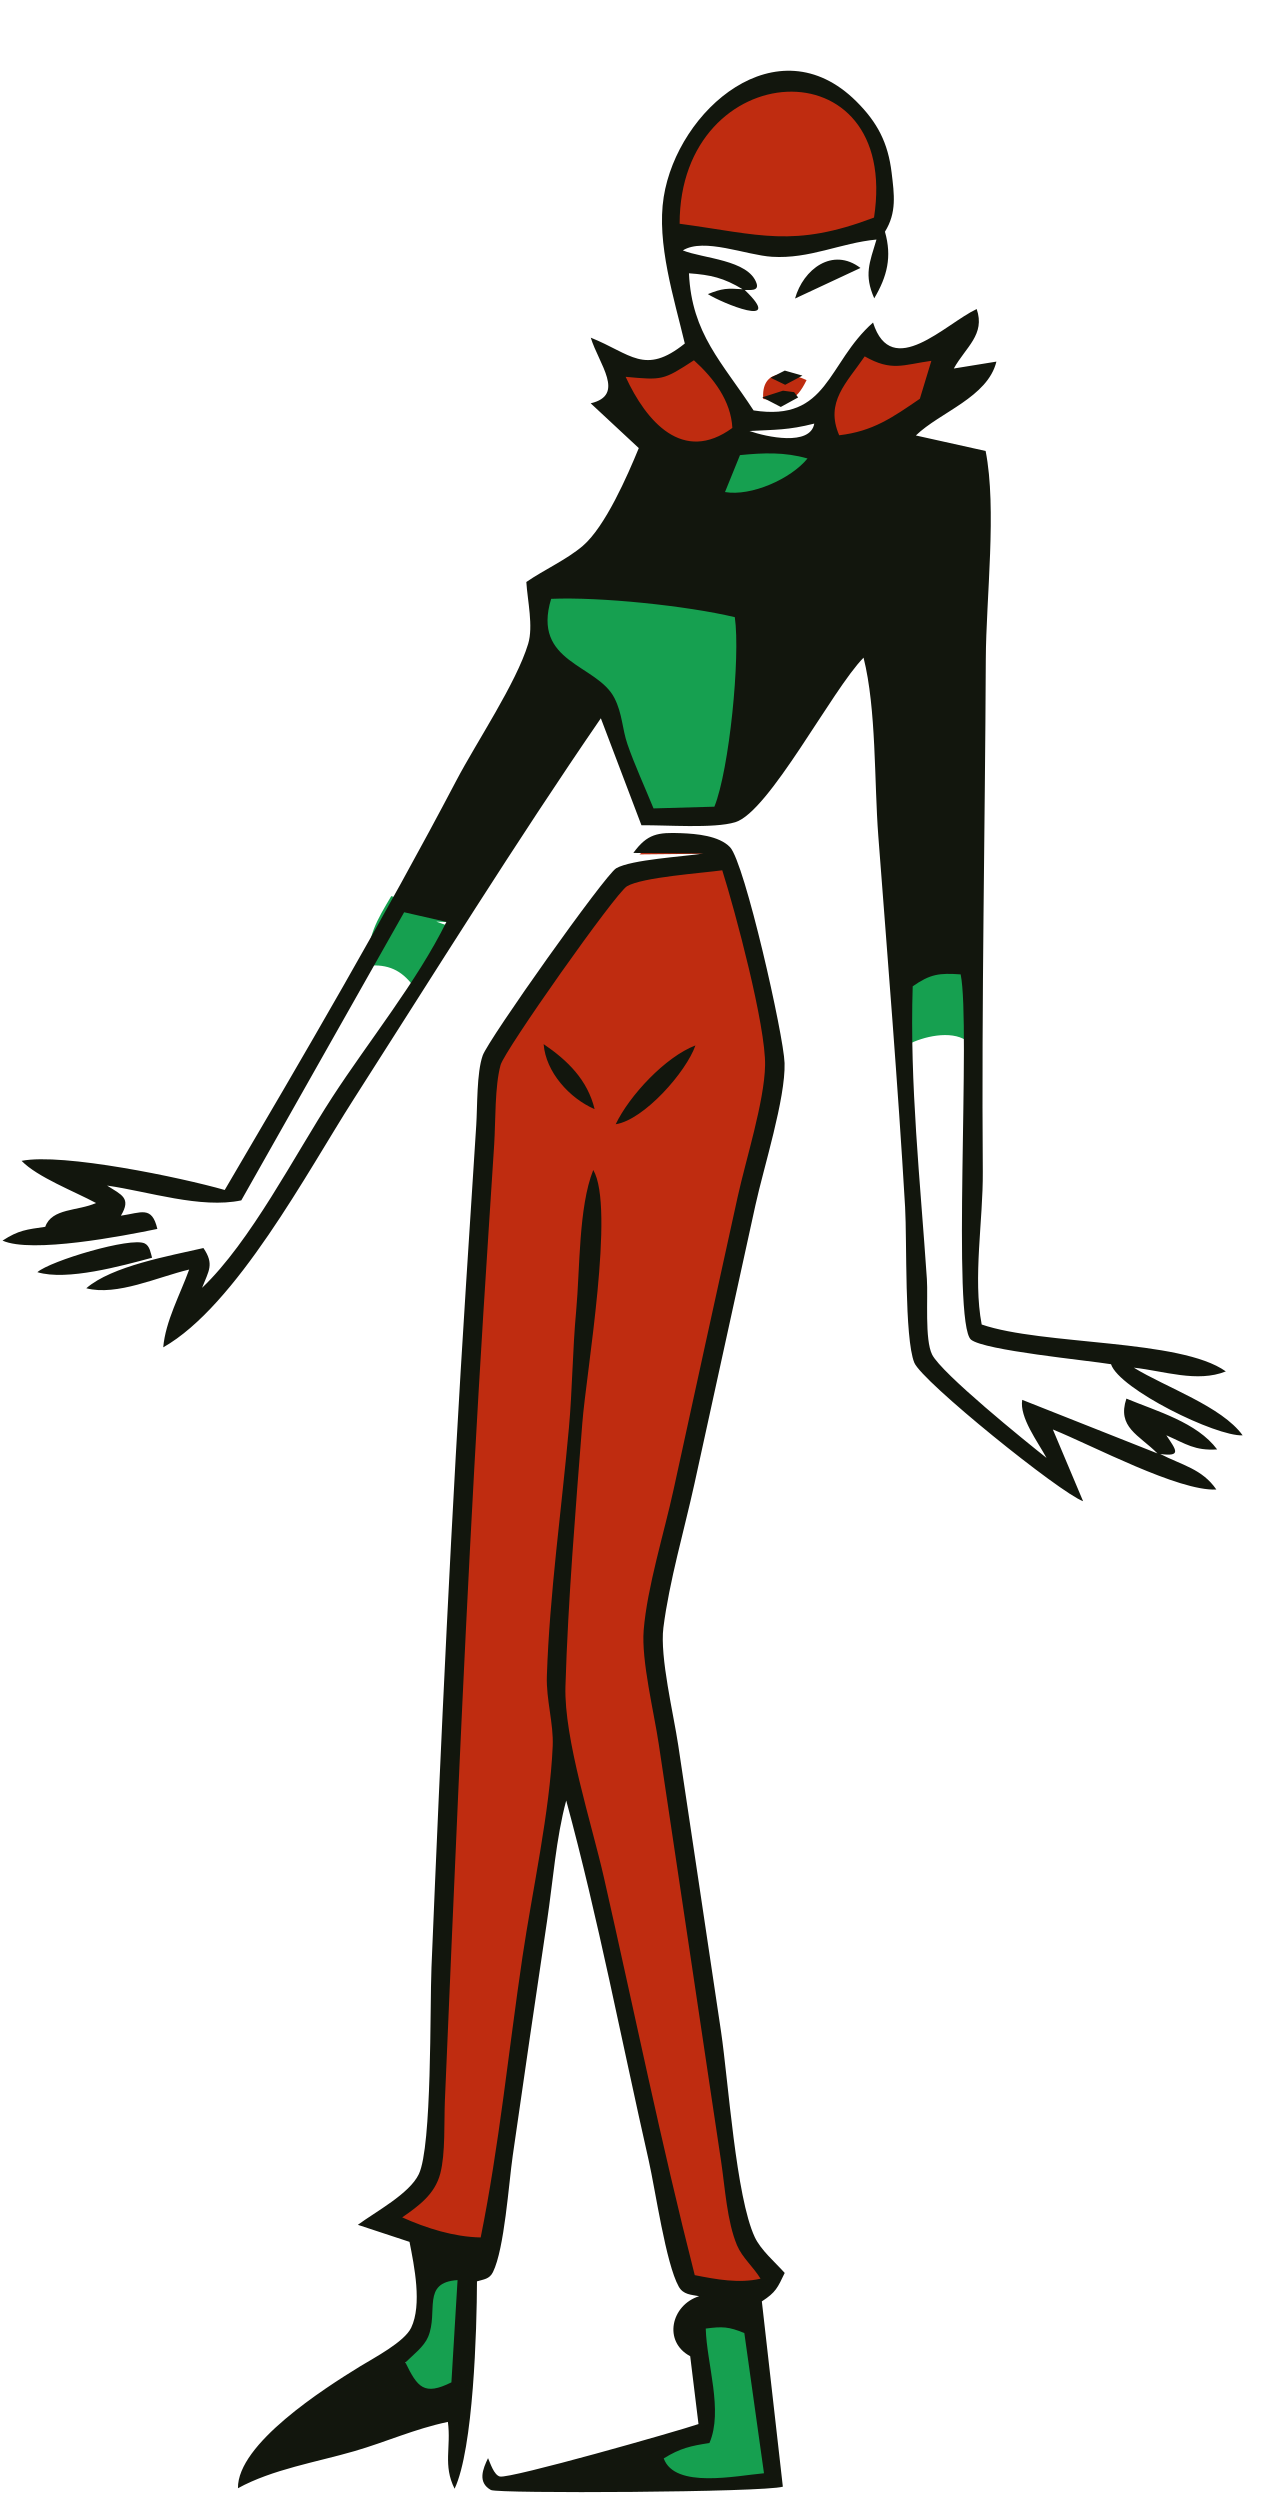
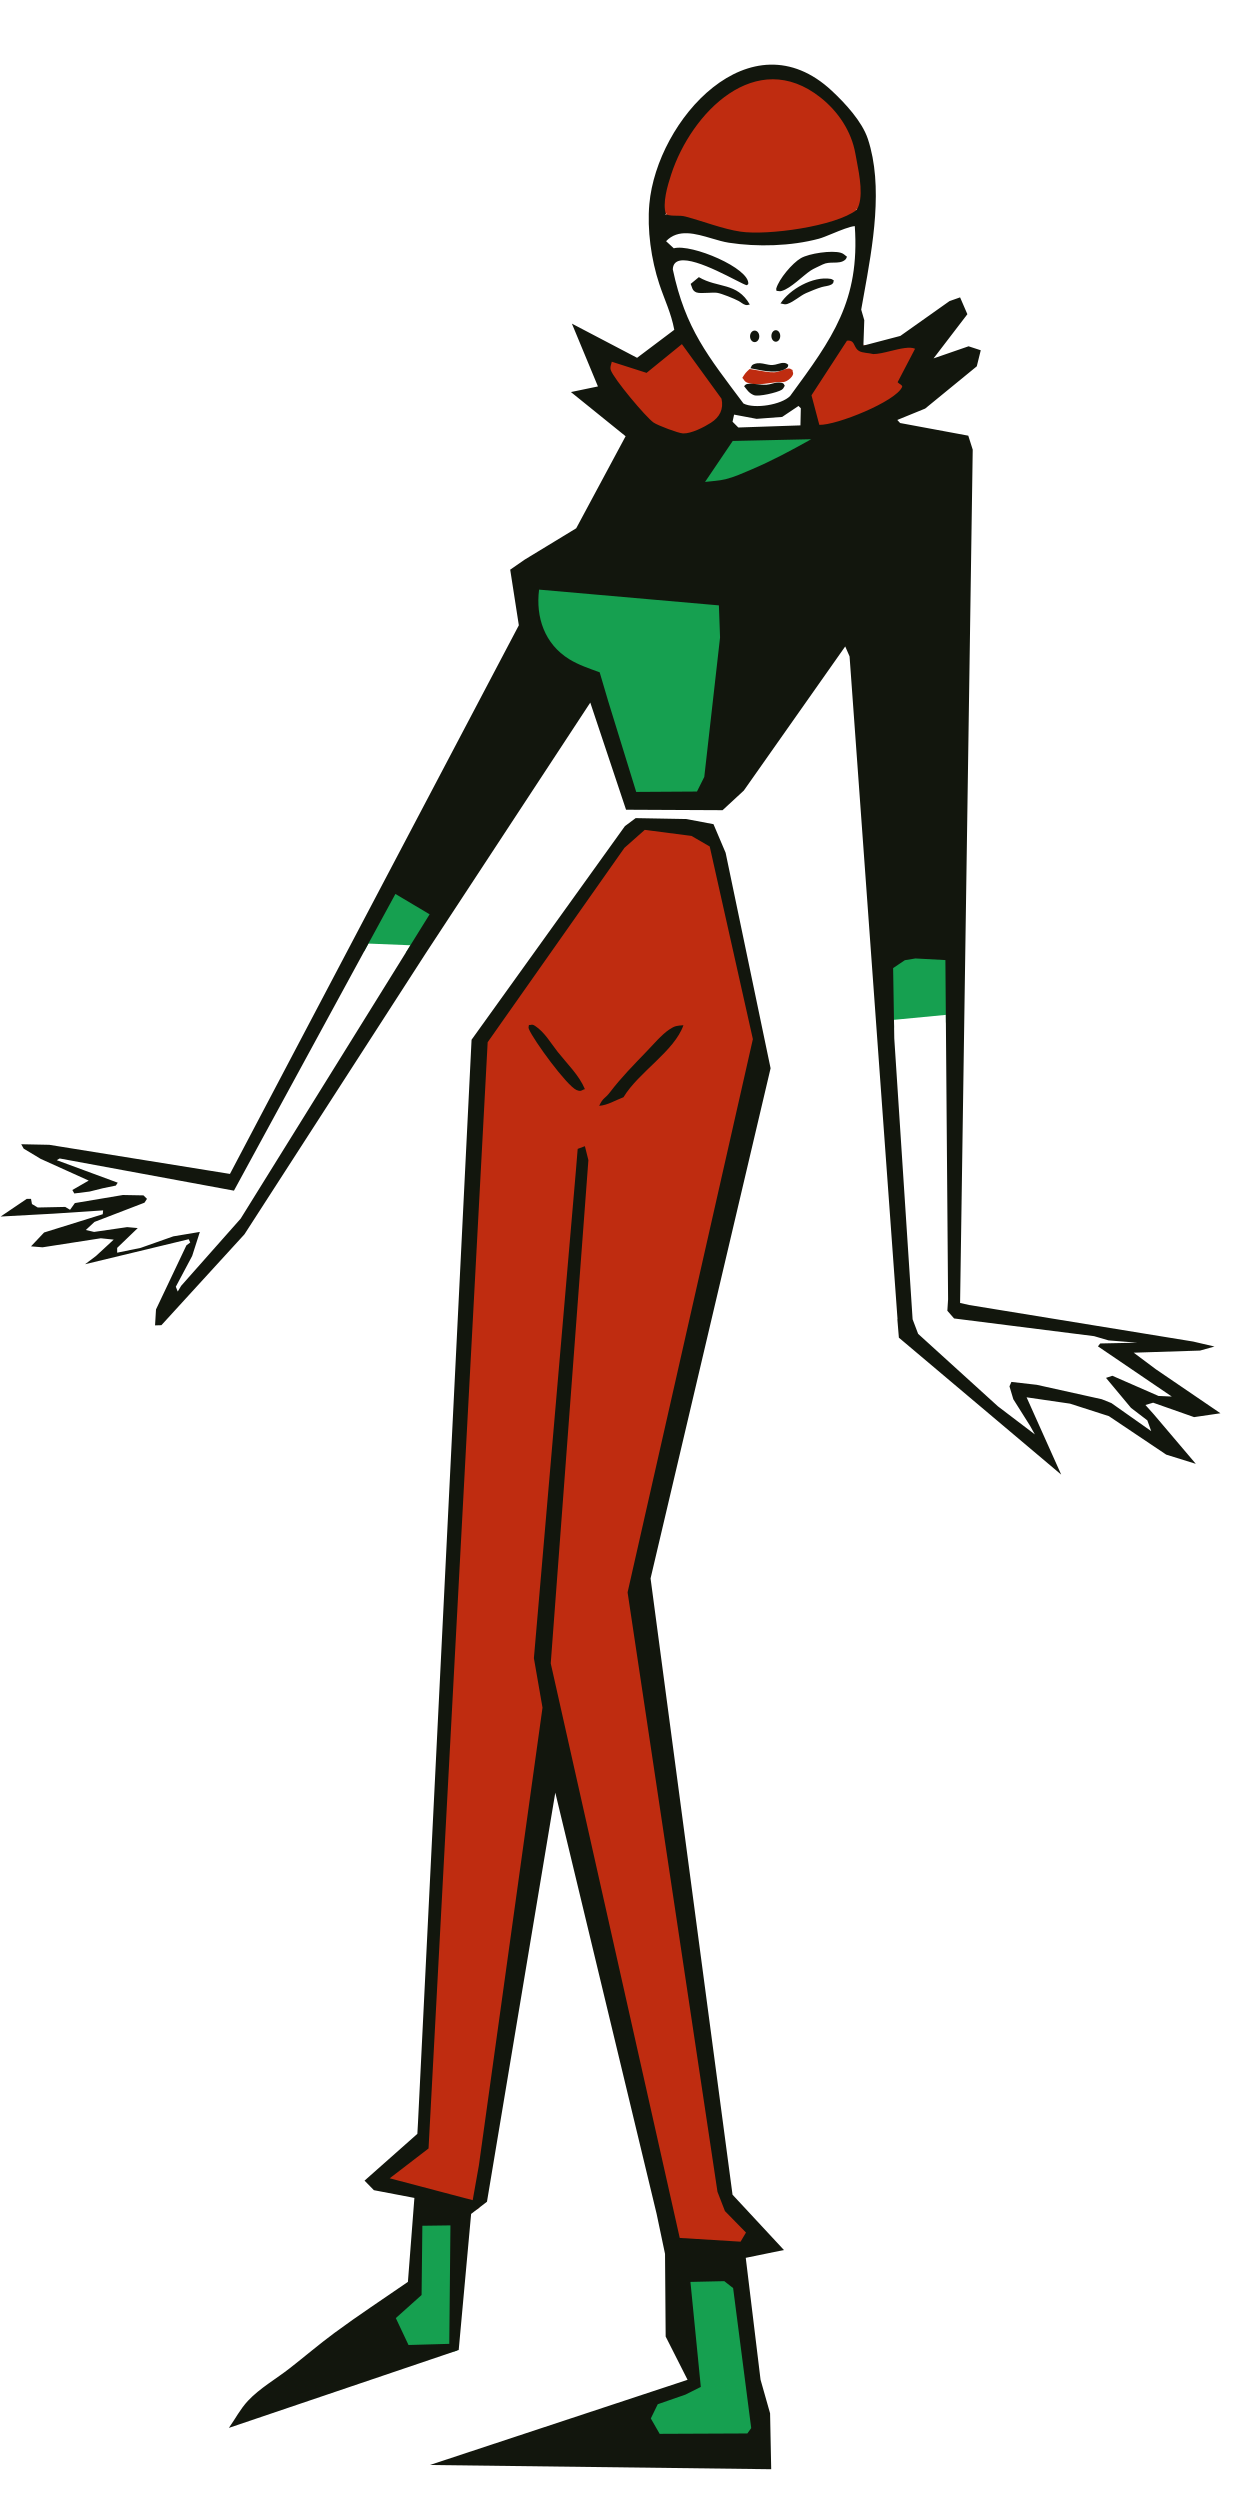
- <svg xmlns="http://www.w3.org/2000/svg" width="2.15in" height="4.25in" viewBox="0 0 645.0 1275.0">
+ <svg xmlns="http://www.w3.org/2000/svg" width="2.15in" height="4.333in" viewBox="0 0 645.0 1300.0">
  <g id="green">
-     <path id="green-1" style="fill:#16a050;fill-rule:evenodd;stroke:none" d="M356.75,1184.88C354.67,1202.61 361.12,1222.27 361.44,1241.06L335.91,1251.84C336.99,1277.71 374.03,1269.92 391.70,1264.55C394.34,1254.85 387.62,1193.64 381.54,1187.92C375.25,1181.99 364.42,1183.36 356.75,1184.88ZM214.25,1193.81C185.47,1213.68 247.83,1264.00 237.00,1156.84C211.82,1152.42 215.38,1175.74 214.25,1193.81ZM93.35,602.25 L91.15,605.65 L93.98,609.48 L97.32,609.93 L97.91,603.66ZM462.15,501.10C461.51,511.41 459.67,523.11 462.83,532.83C470.86,528.57 484.83,525.36 492.75,530.62C496.66,517.74 496.65,507.31 492.50,494.50C479.40,492.06 473.05,493.46 462.15,501.10ZM187.76,492.51C197.77,491.64 204.68,494.70 210.69,502.75C222.13,496.09 227.36,484.68 231.92,472.67C221.58,464.44 211.99,460.98 199.56,457.00C192.17,469.41 187.20,477.55 187.76,492.51ZM228.49,470.24 L227.63,471.87 L222.51,470.01ZM278.31,303.44C264.98,338.43 300.44,340.32 309.83,357.80C313.26,364.18 313.23,372.55 315.32,379.48C318.27,389.33 325.96,405.75 330.81,415.06C343.44,416.56 353.96,416.46 366.49,414.25C376.52,389.35 380.76,339.70 378.17,312.92C362.34,307.33 293.76,299.45 278.31,303.44ZM366.28,253.00C381.48,257.57 410.43,247.21 414.78,231.28C394.26,217.09 368.94,227.06 366.28,253.00Z" />
+     <path id="green-1" style="fill:#16a050;fill-rule:evenodd;stroke:none" d="M276.82,302.28L377.67,311.12L378.41,331.65L370.09,405.15L364.88,415.58L327.85,415.82L312.37,365.66L308.54,352.67C303.63,350.88 298.21,348.86 293.89,346.20C281.05,338.28 274.99,316.62 276.82,302.28ZM354.59,1182.70L377.94,1182.17L384.96,1187.66L394.77,1263.65L390.66,1269.39L340.69,1269.61L333.88,1257.76L339.13,1246.96L354.84,1241.51L360.15,1238.85L354.59,1182.70ZM215.64,1153.45L238.24,1153.14L237.57,1222.32L236.37,1222.72L209.90,1223.47L200.91,1204.41L215.22,1191.59L215.64,1153.45ZM460.36,501.29L468.99,495.49L475.78,494.38L495.55,495.45L495.84,531.36L491.84,531.74L491.81,527.73L464.84,530.31L464.91,534.32L460.91,534.71L460.36,501.29ZM378.84,225.35L421.71,224.40L423.75,231.89C413.29,237.74 403.24,243.17 392.17,247.87C387.86,249.70 382.78,251.95 378.24,253.07C374.72,253.94 361.89,255.25 358.31,255.72L378.84,225.35ZM204.07,459.29L228.93,474.08L215.55,495.63L210.96,495.44L213.38,491.54L191.55,490.66L189.42,494.58L184.96,494.40L204.07,459.29Z" />
  </g>
  <g id="red">
-     <path id="red-1" style="fill:#bf2c10;fill-rule:evenodd;stroke:none" d="M195.54,1132.71C213.53,1138.22 229.68,1145.00 248.75,1145.08C257.17,1086.93 265.74,1028.79 274.27,970.65C278.92,938.90 287.87,902.12 284.00,870.55L351.14,1164.14C364.46,1166.11 384.39,1172.41 393.00,1160.67C388.51,1155.40 382.31,1149.76 379.43,1143.50C369.57,1122.05 366.06,1065.54 362.19,1039.64C354.96,991.30 347.71,942.97 340.52,894.62C337.92,877.13 330.79,848.26 332.07,831.63C333.76,809.91 342.50,781.97 347.28,760.10C358.16,710.28 369.07,660.46 380.01,610.66C384.08,592.12 394.13,560.55 394.05,542.77C394.00,532.63 389.36,518.16 387.10,507.93C382.08,485.24 377.58,461.90 371.54,439.50C359.98,441.31 325.73,443.58 317.48,448.54C311.74,451.99 253.97,533.76 251.74,541.36C248.81,551.31 249.27,568.24 248.58,579.05C246.83,606.66 245.06,634.26 243.27,661.85C236.17,771.63 231.39,881.07 226.60,990.95C225.41,1018.13 224.26,1045.32 223.10,1072.50C222.68,1082.43 223.50,1099.48 220.53,1108.43C216.66,1120.12 205.10,1126.21 195.54,1132.71ZM292.25,737.25L284.00,867.92C281.10,851.94 284.25,833.89 285.57,817.68C287.75,790.89 289.68,764.01 292.25,737.25ZM326.10,435.75L368.08,435.33C353.12,428.94 339.62,424.60 326.10,435.75ZM389.25,203.48C401.59,205.08 405.60,205.62 411.35,193.85C400.77,188.97 388.13,188.65 389.25,203.48ZM335.22,190.50C326.05,187.71 323.18,186.10 314.75,191.54C339.52,256.59 414.26,226.56 355.42,178.50L335.22,190.50ZM426.28,225.28C445.42,224.23 457.70,216.17 472.50,204.80L478.00,181.28C461.83,176.41 460.09,186.10 440.92,175.25C425.08,189.64 412.79,205.16 426.28,225.28ZM343.55,117.25C358.22,120.15 373.75,126.15 388.19,127.76C436.67,133.19 470.02,113.49 442.06,62.92C409.83,4.65 331.44,69.59 343.55,117.25Z" />
+     <path id="red-1" style="fill:#bf2c10;fill-rule:evenodd;stroke:none" d="M333.95,427.33L360.86,430.82L372.55,437.60L395.57,540.34L330.39,828.18L376.95,1138.70L380.37,1147.54L392.89,1160.33L387.26,1169.81L350.20,1167.54L282.32,865.24L288.72,779.76L281.63,862.09L286.12,887.91L252.94,1126.67L249.14,1148.03L248.09,1148.83L193.72,1134.50L218.92,1115.15L249.63,540.59L321.67,438.21L333.95,427.33ZM344.16,114.93L346.89,110.86L342.82,113.59C340.42,107.84 343.27,95.39 345.14,89.61C355.58,57.34 395.62,20.96 429.18,47.61C438.29,54.84 446.65,67.52 448.70,79.19L448.73,79.33C450.12,87.19 453.19,104.60 448.72,111.49L444.77,108.45L448.19,112.08C437.28,120.83 398.56,126.49 384.51,124.42C375.31,123.07 364.58,118.90 355.49,116.50C353.80,116.05 352.17,116.01 350.54,115.96C348.44,115.90 346.35,115.85 344.16,114.93ZM315.06,182.92L335.35,189.42L355.31,173.18L378.90,205.67C380.08,211.09 376.37,220.30 371.77,223.23C368.21,225.49 359.23,229.57 354.94,229.37C352.47,229.26 339.78,224.54 337.62,223.07C333.62,220.34 315.16,198.03 313.75,193.59C313.27,192.09 314.76,184.44 315.06,182.92ZM481.28,179.51L471.30,198.64C472.14,200.26 473.00,202.21 472.71,202.86C469.47,210.33 431.88,225.11 422.91,224.82L417.63,204.86L438.09,173.39C441.21,173.04 443.79,175.17 446.11,177.09C447.01,177.84 447.88,178.56 448.73,179.09C448.80,179.13 448.88,179.18 448.96,179.22L448.94,179.72L449.70,179.52C451.15,179.98 452.89,179.82 454.54,180.12C456.48,180.09 459.31,179.82 462.44,179.53C469.56,178.86 478.19,178.05 481.28,179.51ZM389.78,191.88C390.91,192.03 392.21,192.26 393.57,192.51C396.67,193.07 400.10,193.68 402.54,193.58C403.74,193.53 404.89,193.19 405.97,192.80C406.62,192.57 407.26,192.32 407.87,192.11C408.64,191.84 409.37,191.64 410.06,191.61C410.74,191.58 411.13,191.84 411.47,192.06C411.69,192.20 411.88,192.33 412.11,192.36C412.06,192.84 412.17,193.17 412.27,193.48C412.45,194.06 412.62,194.57 411.76,195.79C410.98,196.89 409.34,198.16 408.04,198.53C407.28,198.75 406.42,198.72 405.56,198.70C404.96,198.68 404.36,198.66 403.80,198.73C402.96,198.83 402.05,198.96 401.10,199.10C398.82,199.43 396.31,199.79 393.90,199.80C392.74,199.81 391.61,199.74 390.54,199.54C389.88,199.42 389.24,199.25 388.63,199.02C386.87,198.36 386.99,197.44 385.98,196.48C387.54,194.00 387.56,193.93 389.78,191.88Z" />
  </g>
  <g id="black">
-     <path id="black-1" style="fill:#12160d;fill-rule:evenodd;stroke:none" d="M19.06,648.81C34.08,653.36 62.00,645.62 77.56,641.44C76.80,638.97 76.44,635.46 73.82,634.16C66.85,630.70 25.62,643.04 19.06,648.81ZM314.00,573.37C328.43,571.14 349.97,546.71 354.67,533.17C339.38,539.02 321.05,558.65 314.00,573.37ZM277.25,532.50C278.35,546.77 290.43,560.12 303.25,565.66C299.65,550.81 289.58,540.88 277.25,532.50ZM323.00,435.00L358.75,435.30C348.56,436.88 322.01,438.37 314.27,442.81C308.69,446.02 249.02,530.15 246.17,538.32C243.06,547.23 243.52,564.04 242.88,573.94C241.11,601.22 239.38,628.49 237.63,655.77C230.21,771.73 224.84,887.39 220.05,1003.48C219.21,1023.69 220.38,1094.59 213.60,1108.81C208.82,1118.85 191.65,1127.90 182.50,1134.66L208.85,1143.35C211.27,1155.66 215.32,1175.35 209.70,1187.14C206.24,1194.42 190.70,1202.52 183.68,1206.83C165.15,1218.22 120.99,1246.45 121.36,1269.00C138.90,1259.35 161.42,1255.70 180.73,1250.09C197.03,1245.36 211.42,1238.74 228.42,1235.17C230.16,1248.10 225.81,1257.24 231.84,1269.25C241.44,1248.94 243.18,1188.12 243.26,1163.49C246.68,1162.45 249.63,1162.40 251.42,1158.75C257.27,1146.82 259.42,1113.84 261.51,1099.30C267.25,1059.38 273.06,1019.44 279.02,979.55C281.97,959.82 283.60,937.32 288.77,918.27C305.06,978.15 317.07,1041.15 330.84,1101.84C334.25,1116.90 339.59,1154.45 346.16,1166.17C348.48,1170.31 352.45,1170.27 356.56,1171.06C342.21,1175.59 338.08,1194.26 352.00,1201.66L356.23,1236.27C345.51,1239.94 259.98,1264.29 254.92,1263.02C251.93,1262.27 250.07,1256.26 248.90,1253.65C246.28,1259.10 243.41,1266.03 250.37,1269.90C253.82,1271.82 389.40,1271.14 399.25,1268.21L388.54,1173.71C395.71,1169.07 396.57,1166.75 400.20,1159.20C395.27,1153.68 388.03,1147.56 384.93,1140.94C375.33,1120.40 371.48,1061.43 367.74,1036.16C360.54,987.49 353.17,938.85 345.92,890.19C343.54,874.23 336.44,845.05 338.33,830.12C341.31,806.56 348.99,780.26 354.15,756.79C364.56,709.42 374.91,662.05 385.26,614.67C389.43,595.57 400.67,560.19 400.13,542.15C399.71,528.11 379.81,439.93 372.31,432.06C366.71,426.20 355.15,425.22 347.42,424.92C335.51,424.46 330.15,425.16 323.00,435.00ZM379.61,1189.86L389.63,1261.37C375.53,1262.59 344.13,1269.43 338.50,1253.79C346.82,1248.62 352.26,1247.39 361.81,1245.94C368.93,1229.48 360.42,1205.61 359.93,1187.57C368.40,1186.45 371.66,1186.57 379.61,1189.86ZM233.35,1162.85L230.22,1215.00C216.29,1221.94 212.95,1217.62 206.75,1204.85C210.65,1201.04 216.24,1196.83 218.35,1191.77C223.71,1178.91 214.87,1164.02 233.35,1162.85ZM368.35,443.85C374.97,464.71 390.61,523.30 390.19,543.42C389.80,561.89 380.39,591.36 376.22,610.35C365.28,660.16 354.34,709.97 343.50,759.80C338.71,781.81 330.07,809.45 328.28,831.35C327.01,846.88 333.58,873.37 335.99,889.65C342.58,934.24 349.40,978.79 355.97,1023.38C359.85,1049.75 363.86,1076.11 367.79,1102.48C369.74,1115.58 370.80,1133.04 375.87,1145.07C378.54,1151.43 384.20,1156.07 387.87,1162.13C376.96,1164.65 365.22,1162.50 354.32,1160.32C337.26,1093.44 323.29,1024.89 307.99,957.51C301.81,930.26 287.59,886.69 288.38,860.08C289.70,816.03 293.56,769.85 296.97,725.92C299.00,699.74 313.74,615.64 302.56,596.69C295.00,615.70 295.81,647.43 293.84,668.58C291.99,688.52 291.90,708.78 290.15,728.17C286.39,769.87 280.30,812.74 278.90,854.73C278.49,866.85 282.37,878.99 281.88,890.45C280.42,924.10 271.50,964.04 266.47,997.93C259.48,1045.08 254.56,1094.56 245.15,1141.10C231.53,1140.84 217.53,1136.43 205.13,1130.87C213.64,1124.90 221.79,1119.12 224.57,1108.41C227.21,1098.25 226.43,1082.23 226.89,1071.37C228.04,1044.51 229.19,1017.66 230.34,990.80C234.95,883.52 239.86,776.68 246.52,669.50C248.30,640.92 250.20,612.35 252.03,583.78C252.79,571.94 252.28,554.17 255.29,543.16C257.34,535.67 313.99,455.38 319.77,451.98C327.63,447.37 357.74,445.32 368.35,443.85ZM407.05,202.70 L405.00,200.00 L399.32,199.25 L388.75,202.65 L398.20,207.55ZM393.00,192.65 L400.45,196.25 L409.25,191.56 L400.25,189.00ZM405.47,152.25L438.84,136.66C424.61,125.86 409.62,137.33 405.47,152.25ZM349.25,175.19C328.79,191.63 321.76,180.41 301.29,172.21C305.44,185.75 319.15,201.48 301.25,205.69L325.78,228.53C320.00,242.66 308.66,268.60 297.25,278.38C289.03,285.42 277.55,290.53 268.43,296.82C269.01,306.29 272.08,319.42 269.35,328.40C263.24,348.49 243.05,378.43 232.71,398.13C196.00,468.03 154.83,538.47 114.61,606.89C92.50,600.56 32.06,587.90 11.00,592.03C19.04,600.34 38.02,607.65 48.97,613.53C39.83,617.69 26.42,616.08 23.08,625.67C13.58,627.07 9.53,627.34 1.29,632.71C16.07,639.38 62.90,630.35 80.25,626.75C77.45,614.75 72.06,618.51 61.66,620.00C67.10,610.92 62.01,609.42 54.61,604.64C75.76,607.66 102.40,616.54 123.06,612.19L206.12,465.25L227.67,470.17C212.82,500.34 187.99,531.05 169.43,559.63C150.24,589.19 127.85,633.19 103.05,656.80C106.46,648.06 109.37,644.79 103.75,636.50C86.56,640.48 57.03,645.66 44.00,657.02C59.66,661.07 80.47,651.24 96.47,647.47C91.87,660.23 84.39,673.82 83.25,687.14C120.52,666.02 156.86,597.36 180.26,560.78C221.56,496.23 263.13,429.36 306.43,366.32L327.14,420.89C339.54,420.71 364.00,422.66 374.97,419.33C392.25,414.08 424.35,351.74 440.41,335.41C447.01,361.67 445.81,398.53 447.93,426.30C452.71,489.21 457.92,552.67 461.60,615.60C462.58,632.36 461.22,682.38 466.28,694.94C470.12,704.49 540.60,761.34 552.38,765.62L536.96,729.04C557.01,737.12 601.13,760.66 620.34,759.66C613.13,749.12 602.66,747.19 591.72,741.53C603.01,743.06 599.67,739.32 594.83,732.00C604.87,736.40 609.34,739.93 620.75,739.21C610.43,725.39 590.06,719.78 574.46,713.29C569.59,727.91 580.78,731.72 590.31,741.25L521.33,713.92C519.85,722.87 529.20,735.18 533.72,743.53C523.01,735.07 480.20,700.43 475.38,690.84C471.55,683.20 473.35,661.86 472.71,652.32C469.37,602.58 463.87,552.65 465.48,503.02C474.49,496.71 479.10,496.18 489.94,496.94C495.22,523.03 485.29,675.28 495.25,683.25C502.09,688.73 554.35,693.75 566.62,695.75C570.84,708.48 620.23,732.70 633.75,732.03C623.17,717.27 594.41,707.51 578.25,697.51C593.65,699.19 610.64,705.27 625.17,699.42C602.03,682.81 531.82,686.19 500.66,675.50C496.13,651.72 501.42,622.16 501.23,597.58C500.55,510.32 502.37,423.54 502.76,336.27C502.90,304.88 508.47,259.50 502.67,230.00L467.09,222.09C479.38,210.19 503.74,202.61 508.17,184.42L486.44,187.94C492.55,176.99 502.60,170.62 498.11,157.61C482.32,164.98 454.73,194.37 445.25,164.50C421.71,185.25 422.49,215.25 384.31,209.31C368.41,184.85 352.77,170.33 351.37,139.38C362.60,140.20 369.03,141.68 378.74,147.51C370.85,146.97 368.43,147.03 361.01,149.99C368.02,154.51 400.77,168.01 379.84,147.91C382.26,147.80 387.26,148.68 385.83,144.47C381.74,132.44 358.42,131.86 348.25,127.71C358.97,121.07 380.55,130.14 393.73,130.96C412.98,132.15 428.67,123.90 447.00,122.17C443.43,134.12 440.59,140.14 445.86,152.14C452.49,140.96 454.97,130.93 451.32,118.18C457.40,108.39 456.06,99.17 454.73,88.08C452.90,72.83 447.52,62.43 436.68,51.66C396.45,11.74 345.54,55.98 338.49,100.46C334.75,124.04 343.82,152.27 349.25,175.19ZM374.75,314.75C377.67,335.05 371.94,392.56 364.34,411.41L333.29,412.29C329.13,402.05 323.47,389.67 319.99,379.52C317.29,371.63 317.44,364.01 313.36,356.00C304.51,338.67 271.10,338.14 281.09,305.41C306.05,304.34 350.32,308.94 374.75,314.75ZM411.83,233.83C403.32,244.27 383.13,253.23 369.75,250.95L377.39,232.11C389.44,230.92 400.08,230.48 411.83,233.83ZM415.28,216.03C413.28,227.71 390.79,222.84 382.25,219.82C395.55,219.08 401.88,219.43 415.28,216.03ZM353.90,183.75C363.92,192.78 372.82,204.46 373.50,218.25C348.24,236.74 329.58,214.95 319.07,192.18C337.76,193.89 338.14,194.04 353.90,183.75ZM441.00,181.75C454.80,189.59 460.39,186.04 475.00,184.02L469.12,203.38C455.16,212.92 445.25,219.97 427.99,221.99C420.66,205.04 431.73,195.34 441.00,181.75ZM445.75,110.96C404.53,126.60 387.68,119.65 346.61,114.11C346.55,28.22 459.43,21.57 445.75,110.96Z" />
+     <path id="black-1" style="fill:#12160d;fill-rule:evenodd;stroke:none" d="M330.52,425.42L356.90,425.90L370.98,428.57L377.30,443.45L400.68,555.50L338.27,820.77L380.89,1141.24L407.62,1170.01L387.77,1174.07L395.46,1237.44L400.42,1254.94L401.00,1284.00L223.50,1281.80L357.51,1237.50L346.12,1215.00L345.79,1172.02L341.40,1151.14L288.73,932.18L253.20,1144.90L244.96,1151.24L238.50,1222.00L119.00,1262.50C122.34,1257.78 124.93,1252.69 128.90,1248.43C135.01,1241.88 143.68,1236.96 150.76,1231.40C158.51,1225.33 165.98,1218.97 173.90,1213.11C186.35,1203.91 199.36,1195.39 212.09,1186.58L215.46,1142.92L194.40,1138.90L189.54,1133.93L217.00,1109.60L217.32,1103.95L245.19,540.66L324.93,429.59L330.52,425.42ZM447.80,161.00L449.40,166.50L448.94,179.72L468.15,174.68L493.72,156.57L499.22,154.63L503.01,163.39L485.43,186.37L503.63,180.07L509.97,182.14L507.90,190.49L481.06,212.46L466.57,218.38L468.03,219.97L503.48,226.55L505.79,233.83L499.22,677.54L503.90,678.60L620.40,697.60L631.50,700.20L624.00,702.30L589.50,703.40L601.00,712.00L634.60,734.90L620.90,736.90L599.60,729.40L595.60,730.60L599.90,735.40L621.80,761.20L606.40,756.40L576.60,736.40L556.40,729.90L533.80,726.60L551.80,766.80L467.39,695.59L466.60,686.00L466.69,685.99L441.75,341.33L439.49,336.15L386.76,411.09L375.72,421.30L325.52,421.06L306.92,365.35L221.42,495.62L127.08,641.85L83.90,689.10L80.60,689.20L81.10,680.90L96.90,647.60L98.90,646.10L98.10,644.40L44.20,657.40L49.90,653.10L59.10,644.60L52.40,643.90L22.10,648.60L16.10,648.10L22.90,640.90L53.40,631.40L53.60,629.40L27.90,631.10L0.30,632.60L13.90,623.40L16.10,623.40L16.60,626.10L19.60,627.90L33.90,627.60L36.40,629.10L38.90,625.60L63.90,621.40L74.60,621.60L76.40,623.40L75.10,625.40L49.10,635.40L44.60,639.60L48.90,640.60L66.10,638.10L71.60,638.60L60.90,648.90L60.90,651.40L73.10,648.90L90.10,642.90L103.90,640.60L99.90,653.10L91.40,669.10L92.40,671.60L94.20,668.60L125.12,633.69L223.38,475.44L205.59,464.86L121.63,619.14L31.00,602.40L29.50,603.30L61.20,615.00L60.20,616.50L53.40,617.90L46.60,619.60L38.60,620.60L37.60,618.80L46.10,613.90L21.10,602.60L12.30,597.30L11.00,595.00L25.60,595.30L119.55,610.44L269.77,325.15L265.28,296.23L272.82,291.00L299.60,274.71L325.29,226.84L296.86,203.87L310.90,200.95L297.36,168.29L331.26,186.06L350.60,171.50C348.96,162.72 345.64,156.20 342.83,147.76C338.58,134.97 336.43,119.48 337.64,106.05C341.60,62.35 390.24,7.78 432.52,47.21C439.37,53.59 448.23,63.13 451.25,72.21C459.42,96.83 453.81,127.75 449.16,153.41C448.69,156.00 448.23,158.53 447.80,161.00ZM335.24,431.53L324.67,440.89L253.56,541.95L222.82,1117.20L202.62,1132.71L245.78,1144.09L248.99,1126.04L282.08,887.98L277.60,862.26L299.46,608.50L300.37,597.42L304.12,596.02L305.94,603.29L286.36,864.95L353.44,1163.73L385.07,1165.67L387.88,1160.93L376.94,1149.75L373.06,1139.73L326.32,828.03L391.47,540.34L369.03,440.18L359.55,434.68L335.24,431.53ZM492.98,675.63L491.58,499.24L476.00,498.40L470.50,499.30L464.40,503.40L465.00,540.00L474.53,686.03L477.40,693.60L518.90,731.30L538.10,745.90L535.60,741.40L526.90,727.60L524.90,720.90L525.90,718.60L539.10,720.10L572.90,727.60L577.90,729.60L598.60,744.20L596.60,738.60L588.10,732.10L575.10,716.50L578.40,715.40L602.40,725.90L609.30,726.20L570.90,700.10L572.10,698.60L591.30,698.20L576.40,697.00L568.90,694.80L496.10,685.60L492.60,681.60L492.98,675.63ZM280.30,306.60C278.47,320.94 283.15,334.87 295.98,342.79C300.87,345.81 306.44,347.64 311.80,349.60L316.20,364.50L330.80,411.80L362.40,411.60L366.20,404.00L374.40,331.50L373.80,314.80L280.30,306.60ZM445.49,109.11C449.22,103.02 446.95,91.29 445.40,83.26C445.16,82.04 444.94,80.90 444.77,79.89C442.71,68.22 435.80,57.97 426.69,50.74C393.14,24.09 359.39,58.57 348.95,90.84C347.14,96.44 344.30,105.67 346.29,111.47C346.10,111.40 345.90,111.32 345.70,111.24L346.51,112.05C346.43,111.86 346.36,111.66 346.29,111.47C348.22,112.15 349.97,112.16 351.73,112.17C353.26,112.17 354.81,112.18 356.51,112.63C365.60,115.04 375.89,119.11 385.09,120.46C399.06,122.52 434.36,117.76 445.49,109.11ZM444.47,117.58C441.88,117.76 437.11,119.72 432.81,121.49C430.04,122.63 427.47,123.68 425.81,124.13C411.38,128.01 393.82,128.50 379.02,126.22C376.19,125.79 373.16,124.89 370.08,123.98C361.56,121.47 352.63,118.83 346.34,125.42L350.34,129.11C359.54,126.61 390.06,139.55 389.07,147.71L388.35,148.32C387.75,148.31 385.43,147.12 382.21,145.48C371.36,139.93 350.27,129.14 349.83,140.06C356.39,171.06 368.15,185.17 386.59,209.83C392.31,212.79 406.37,210.49 410.84,205.92C432.93,175.81 447.13,156.39 444.47,117.58ZM359.00,1186.60L364.40,1241.20L356.40,1245.20L342.00,1250.20L338.40,1257.60L343.00,1265.60L388.60,1265.40L390.60,1262.60L381.20,1189.80L376.60,1186.20L359.00,1186.60ZM318.10,188.10C318.02,188.52 317.90,188.93 317.79,189.32C317.49,190.34 317.21,191.30 317.56,192.38C318.97,196.82 335.87,217.03 339.88,219.76C342.03,221.23 352.65,225.26 355.12,225.38C359.41,225.57 366.07,222.12 369.62,219.85C374.23,216.92 376.35,212.77 375.17,207.34L354.56,178.95L336.19,193.89L318.10,188.10ZM475.81,181.35C473.10,180.08 468.06,181.31 463.15,182.51C459.83,183.33 456.57,184.12 454.12,184.12C451.92,183.52 448.39,183.58 446.62,182.49C445.41,181.74 444.88,180.65 444.38,179.64C443.65,178.15 443.01,176.86 440.41,177.15L421.95,205.55L426.02,220.92C434.99,221.21 465.80,208.74 469.05,201.26C469.33,200.61 468.63,200.16 467.90,199.68C467.45,199.39 466.99,199.09 466.74,198.73L475.81,181.35ZM219.60,1157.40L219.20,1193.40L205.80,1205.40L212.40,1219.40L233.60,1218.80L234.20,1157.20L219.60,1157.40ZM381.00,229.30L366.60,250.60C370.17,250.13 373.76,250.06 377.27,249.19C381.82,248.07 386.30,246.02 390.60,244.19C401.67,239.49 411.34,234.25 421.80,228.40L381.00,229.30ZM311.54,575.04C313.55,570.69 314.58,571.36 317.11,568.04C323.06,560.23 329.34,553.92 336.10,546.87C339.40,543.43 344.09,537.97 347.92,535.40C350.94,533.36 351.99,533.37 355.36,533.12C350.59,546.73 332.05,557.48 324.20,570.55C319.66,572.28 316.08,574.65 311.54,575.04ZM403.78,151.28C403.80,151.19 403.76,151.05 403.71,150.88C403.64,150.62 403.55,150.30 403.63,150.02C405.08,145.03 411.95,136.85 416.42,134.25C420.71,131.76 432.51,130.04 437.25,131.46C438.78,131.92 439.19,132.70 440.38,133.46C440.31,133.53 440.16,134.47 439.52,135.03C437.87,136.50 435.74,136.53 433.50,136.56C431.60,136.58 429.62,136.61 427.80,137.51C426.18,138.31 422.94,139.74 421.59,140.64C417.36,143.46 411.30,149.87 406.51,151.28C405.72,151.52 405.22,151.43 404.74,151.35C404.44,151.30 404.14,151.25 403.78,151.28ZM275.02,532.98C275.47,533.04 275.78,532.98 276.07,532.92C276.61,532.82 277.08,532.72 278.18,533.44C283.24,536.76 286.37,542.43 289.99,547.00C294.88,553.18 301.11,559.11 304.12,566.35C303.56,566.47 303.17,566.68 302.82,566.86C302.09,567.25 301.52,567.55 299.79,566.82C294.80,564.73 277.36,540.86 275.03,535.16C274.69,534.33 274.85,533.79 274.95,533.41C275.00,533.23 275.04,533.09 275.02,532.98ZM381.70,215.60L380.90,219.30L383.90,222.30L416.20,221.20L416.40,212.30L415.20,211.10L406.70,216.80L393.40,217.80L381.70,215.60ZM363.38,144.12C373.38,150.01 383.17,146.64 389.88,158.36C389.69,158.35 389.50,158.41 389.28,158.48C388.89,158.60 388.41,158.76 387.69,158.57C386.28,158.21 385.32,157.19 384.07,156.52C381.89,155.34 375.17,152.58 372.83,152.26C371.65,152.10 369.89,152.19 368.10,152.28C365.72,152.39 363.30,152.51 362.13,152.06C359.82,151.16 359.90,149.31 359.12,147.63L363.38,144.12ZM405.82,157.82C410.50,150.47 422.69,143.49 431.92,145.01C432.79,145.15 433.24,145.74 433.58,145.83C433.47,145.96 433.45,146.14 433.42,146.35C433.37,146.80 433.29,147.40 432.26,147.98C430.93,148.73 428.84,148.82 427.32,149.27C424.82,150.01 421.54,151.36 419.13,152.42C416.03,153.78 412.81,156.91 409.46,158.03C408.38,158.39 407.76,158.23 407.07,158.05C406.70,157.95 406.31,157.85 405.82,157.82ZM386.88,200.78C387.38,200.60 387.39,199.80 388.73,199.63C390.46,199.42 392.24,199.62 394.02,199.82C395.49,199.98 396.95,200.15 398.38,200.08C399.48,200.02 400.51,199.75 401.52,199.48C403.06,199.07 404.57,198.67 406.31,199.04C408.05,199.41 407.58,200.28 408.10,200.60C407.45,201.28 407.63,201.94 406.44,202.70C404.23,204.12 394.34,206.46 391.94,205.46C389.29,204.36 388.41,202.64 386.88,200.78ZM390.12,191.47C390.92,190.74 390.37,189.93 392.23,189.27C394.29,188.53 396.14,188.93 398.00,189.33C399.19,189.59 400.38,189.85 401.63,189.81C402.61,189.78 403.53,189.51 404.44,189.25C405.58,188.92 406.72,188.59 407.97,188.73C409.15,188.86 409.63,189.62 409.88,189.69C409.83,189.74 409.83,189.83 409.83,189.96C409.82,190.26 409.80,190.74 409.24,191.22C405.20,194.58 397.34,192.95 391.96,191.84C391.31,191.71 390.69,191.58 390.12,191.47ZM394.80,174.90C394.80,176.56 393.73,177.90 392.40,177.90C391.07,177.90 390.00,176.56 390.00,174.90C390.00,173.24 391.07,171.90 392.40,171.90C393.73,171.90 394.80,173.24 394.80,174.90ZM405.70,174.70C405.70,176.36 404.67,177.70 403.40,177.70C402.13,177.70 401.10,176.36 401.10,174.70C401.10,173.04 402.13,171.70 403.40,171.70C404.67,171.70 405.70,173.04 405.70,174.70Z" />
  </g>
  <g id="area" style="display:none">
-     <path id="area-1" style="fill:none;stroke:#00a000;stroke-width:1" d="M350.00,174.23C328.38,191.96 323.29,180.72 301.34,172.16C304.99,185.72 320.66,202.73 301.33,205.67L325.25,228.29C321.71,238.68 306.77,268.75 299.22,275.88C291.00,283.65 277.93,289.97 268.50,296.99C268.32,306.08 272.07,319.08 269.60,326.98C265.80,339.08 255.58,354.96 249.50,366.63C235.32,393.82 221.74,422.28 206.56,448.83C203.06,454.96 197.95,459.46 194.33,465.77C169.32,509.38 145.68,562.39 117.02,602.73C75.66,601.31 40.08,593.05 0.00,584.71C3.53,599.46 34.62,606.90 47.25,617.31C32.80,619.39 1.89,621.09 0.23,638.48C19.25,644.76 26.70,646.42 46.79,647.21L22.33,671.00C43.31,663.93 70.69,652.26 92.30,650.30L68.50,711.27C79.65,699.49 88.97,685.88 99.64,673.63C108.65,663.28 119.85,653.40 127.66,642.23C140.53,623.82 156.99,589.51 173.75,576.64C178.80,554.33 216.60,506.00 230.69,484.23C248.23,457.12 265.43,430.02 283.19,402.97C290.82,391.35 297.79,376.98 307.23,367.00C314.39,381.26 319.30,415.58 332.75,422.48C314.22,446.37 286.89,474.97 273.26,501.68C269.99,508.11 270.80,515.08 267.87,521.45C264.51,528.74 258.06,534.66 255.56,542.35C249.93,559.67 251.67,600.29 250.75,619.96C248.47,668.96 244.99,719.14 241.60,768.15C236.19,772.43 234.61,774.03 233.27,781.10C230.72,794.53 232.10,811.42 231.47,825.35C230.03,857.21 228.05,888.46 226.90,920.45C225.03,972.70 219.17,1025.33 216.91,1077.89C216.52,1086.95 214.72,1101.04 225.00,1103.75C222.41,1115.42 202.25,1121.52 193.08,1136.33L215.25,1146.39C215.22,1155.14 213.63,1180.27 209.66,1187.33C205.04,1195.55 191.47,1201.71 183.59,1206.68C165.54,1218.05 121.87,1246.46 120.90,1268.15C140.00,1261.57 159.29,1256.73 178.45,1250.65C192.22,1246.28 214.81,1236.57 228.65,1236.90L231.45,1269.50C243.82,1241.34 240.27,1191.82 243.09,1159.97C244.12,1148.26 254.00,1146.42 256.17,1133.71C265.51,1079.02 271.12,1023.74 280.72,968.87C282.86,956.62 283.97,933.30 289.53,923.53C296.98,937.92 300.33,963.50 303.99,979.96C309.89,1006.47 318.68,1035.83 322.12,1062.45C323.78,1075.36 321.08,1085.95 323.51,1098.00C325.74,1097.40 327.19,1095.91 329.32,1098.16C332.60,1101.64 346.95,1163.49 347.13,1170.80C347.31,1178.01 342.40,1183.48 343.52,1190.39C344.61,1197.14 349.32,1200.53 352.01,1206.19C355.30,1213.09 355.81,1228.96 355.51,1236.74C347.00,1240.04 258.21,1263.93 254.97,1263.16C250.79,1262.18 250.17,1256.72 249.21,1253.25C246.75,1258.26 243.46,1265.89 249.91,1269.69C253.77,1271.95 386.20,1271.22 399.00,1269.18C399.44,1251.61 384.86,1184.56 390.06,1175.23C391.91,1171.91 400.49,1169.73 404.25,1167.88C397.81,1157.28 386.00,1149.10 382.21,1137.43C379.92,1130.39 380.36,1122.03 379.21,1114.67C375.77,1092.67 373.30,1074.38 371.14,1052.28C370.51,1045.83 366.93,1039.14 366.05,1031.78C360.88,988.20 356.07,943.70 350.24,900.32C347.39,879.09 336.18,837.72 338.76,818.20C343.46,782.69 356.22,740.41 365.62,705.55C373.34,676.92 378.41,642.82 384.87,613.19C389.18,593.44 399.24,563.72 399.24,544.51C399.23,509.84 381.27,460.29 371.75,426.44C379.77,414.95 390.55,405.65 399.01,393.87C411.71,376.18 425.05,350.98 440.15,336.15C445.89,349.87 446.74,397.92 447.69,415.44C451.31,482.50 456.97,549.32 461.44,616.33C462.59,633.65 462.03,679.56 468.54,693.39C475.01,707.12 534.79,755.92 549.84,762.41L537.75,728.14C574.10,727.33 588.63,752.39 618.80,758.95L601.75,732.95L631.54,733.25L592.75,704.64C608.13,697.21 631.37,711.97 628.58,688.92C624.33,692.13 622.83,693.78 617.14,693.91C600.43,694.31 581.14,687.34 564.22,684.43C546.14,681.31 516.12,681.45 500.82,673.32C496.49,643.24 500.00,603.98 500.00,572.86C500.00,489.31 503.00,405.75 503.00,322.11C503.00,297.42 509.06,250.71 502.45,229.20L467.75,221.12C479.53,210.10 506.09,201.86 506.94,183.50L487.30,186.80C492.85,175.74 503.32,169.75 497.32,157.50C478.50,167.49 474.69,176.30 451.31,177.81C439.94,160.45 454.89,125.66 455.67,103.46C458.95,9.73 344.58,21.21 337.73,106.90C336.10,127.30 343.84,154.72 350.00,174.23ZM523.00,689.04 L523.44,691.81 L520.81,692.31 L520.25,689.54ZM491.00,680.54 L491.02,683.00 L489.22,683.50 L488.25,681.04ZM362.10,158.85 L364.00,160.34 L363.72,176.50 L359.25,173.36Z" />
+     <path id="area-1" style="fill:none;stroke:#00a000;stroke-width:1" d="M447.80,161.00L449.40,166.50L448.96,179.22L448.94,179.72L449.70,179.52L468.15,174.68L493.72,156.57L499.22,154.63L503.01,163.39L485.43,186.37L503.63,180.07L509.97,182.14L507.90,190.49L481.06,212.46L466.57,218.38L468.03,219.97L503.48,226.55L505.79,233.83L499.22,677.54L503.90,678.60L620.40,697.60L631.50,700.20L624.00,702.30L589.50,703.40L601.00,712.00L634.60,734.90L620.90,736.90L599.60,729.40L595.60,730.60L599.90,735.40L621.80,761.20L606.40,756.40L576.60,736.40L556.40,729.90L533.80,726.60L551.80,766.80L467.39,695.59L466.60,686.00L466.69,685.99L441.75,341.33L439.49,336.15L386.76,411.09L375.72,421.30L375.51,421.30L371.09,428.84L377.30,443.45L400.68,555.50L338.27,820.77L380.89,1141.24L407.62,1170.01L387.77,1174.07L395.46,1237.44L400.42,1254.94L401.00,1284.00L223.50,1281.80L357.51,1237.50L346.12,1215.00L345.79,1172.02L341.40,1151.14L288.73,932.18L253.20,1144.90L249.14,1148.03L248.09,1148.83L244.96,1151.24L238.50,1222.00L237.57,1222.32L236.37,1222.72L119.00,1262.50C122.34,1257.78 124.93,1252.69 128.90,1248.43C135.01,1241.88 143.68,1236.96 150.76,1231.40C158.51,1225.33 165.98,1218.97 173.90,1213.11C186.35,1203.91 199.36,1195.39 212.09,1186.58L215.46,1142.92L194.40,1138.90L189.54,1133.93L217.00,1109.60L217.32,1103.95L245.19,540.66L324.64,430.00L324.60,430.00L325.46,420.89L306.92,365.35L221.42,495.62L127.08,641.85L83.90,689.10L80.60,689.20L81.10,680.90L96.90,647.60L98.90,646.10L98.10,644.40L44.20,657.40L49.90,653.10L59.10,644.60L52.40,643.90L22.10,648.60L16.10,648.10L22.90,640.90L53.40,631.40L53.60,629.40L27.90,631.10L0.30,632.60L13.90,623.40L16.10,623.40L16.60,626.10L19.60,627.90L33.90,627.60L36.40,629.10L38.90,625.60L63.90,621.40L74.53,621.60L63.88,621.12L38.88,625.38L37.38,627.62L24.12,627.38L24.12,624.38L33.12,622.38L33.88,615.88L37.38,615.88L37.62,619.88L38.32,620.09L37.60,618.80L46.10,613.90L21.10,602.60L12.30,597.30L11.00,595.00L25.60,595.30L116.82,610.00L117.88,609.12L120.24,609.12L269.77,325.15L265.28,296.23L272.82,291.00L299.60,274.71L325.29,226.84L296.86,203.87L310.90,200.95L297.36,168.29L331.26,186.06L350.60,171.50C348.96,162.72 345.64,156.20 342.83,147.76C338.58,134.97 336.43,119.48 337.64,106.05C341.60,62.35 390.24,7.78 432.52,47.21C439.37,53.59 448.23,63.13 451.25,72.21C459.42,96.83 453.81,127.75 449.16,153.41C448.69,156.00 448.23,158.53 447.80,161.00Z" />
  </g>
</svg>
